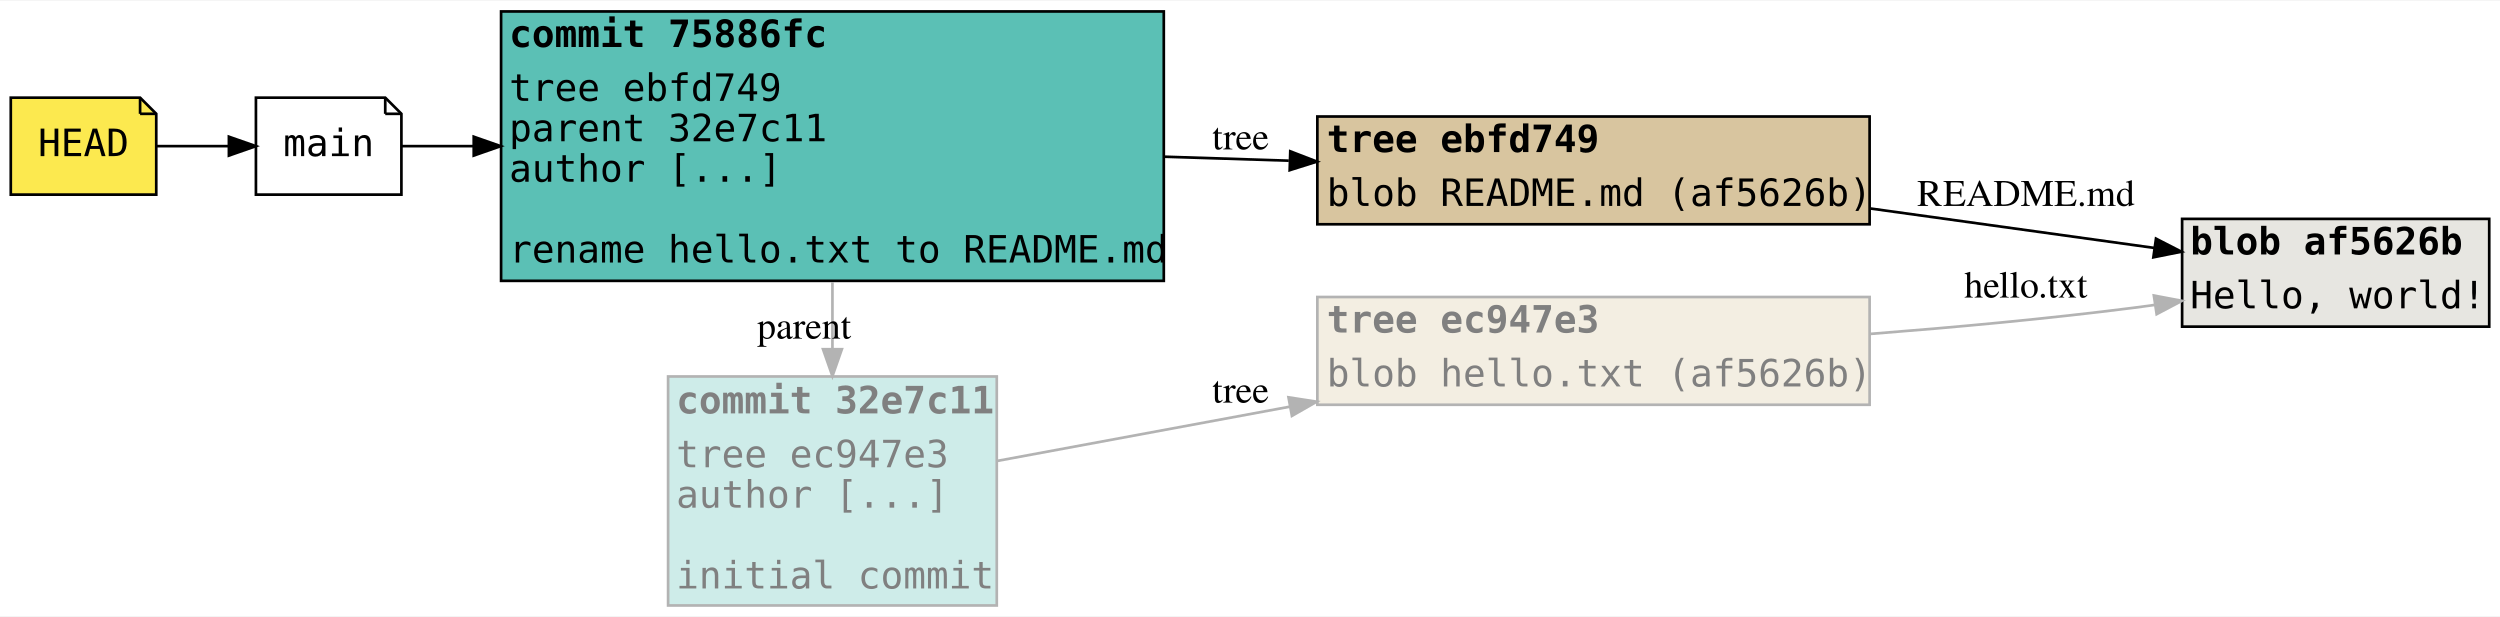
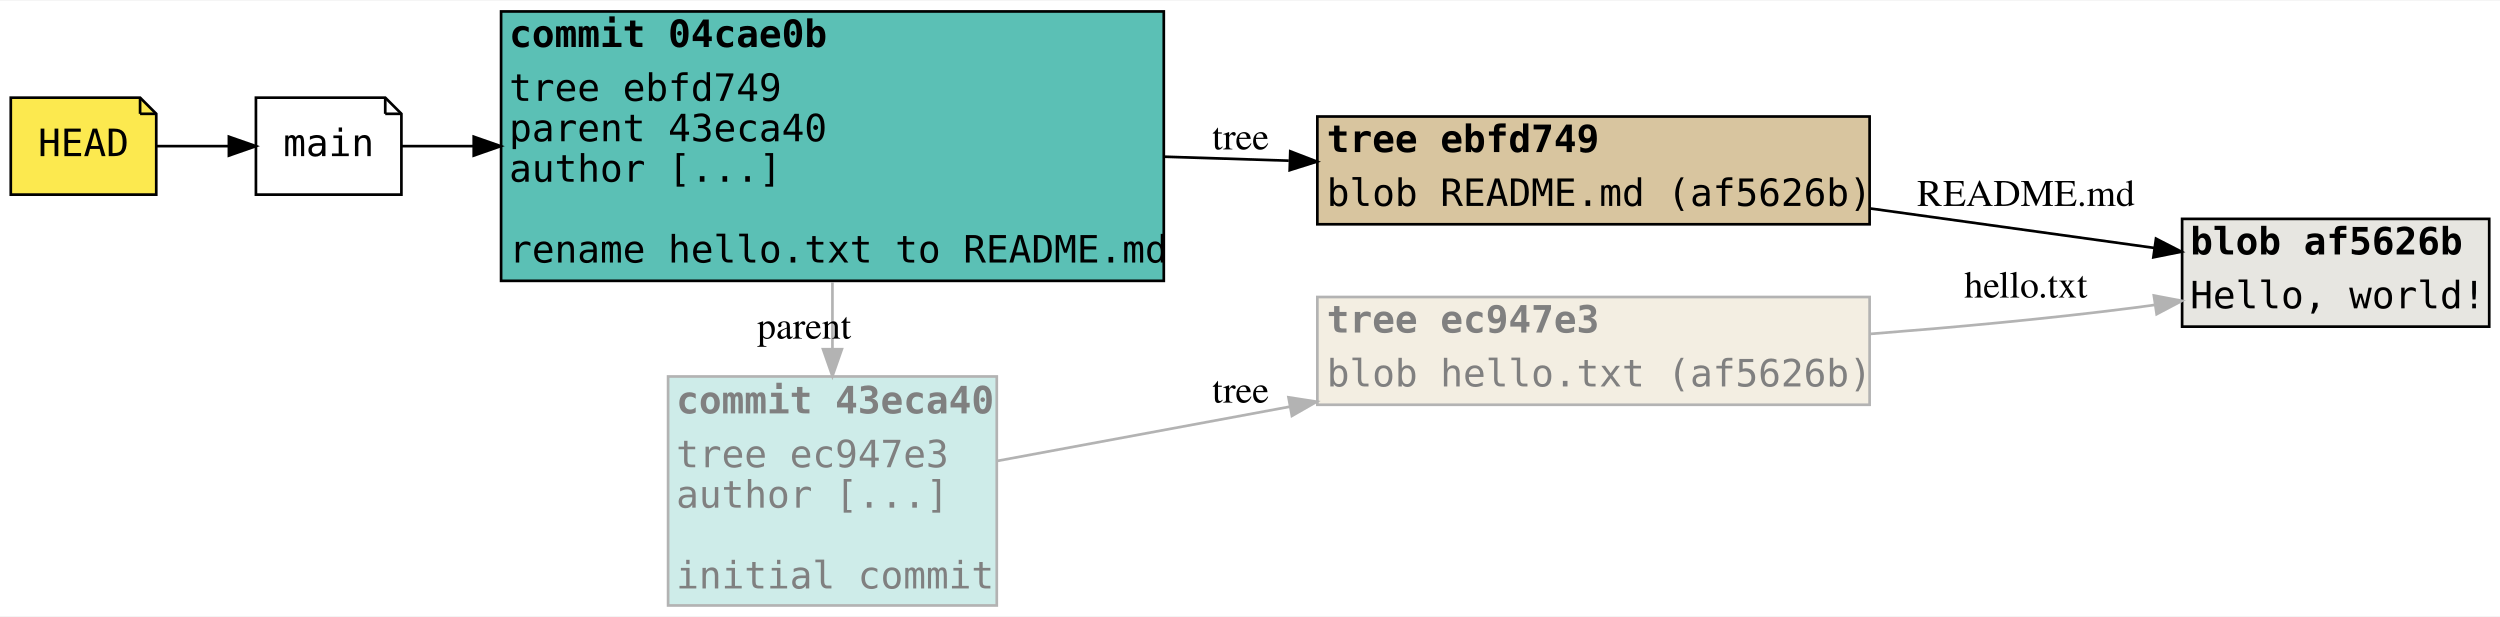
<svg xmlns="http://www.w3.org/2000/svg" width="928pt" height="229pt" viewBox="0.00 0.00 928.00 228.50">
-   <g id="graph0" class="graph" transform="scale(1 1) rotate(0) translate(4 224.5)">
+   <g id="graph0" class="graph git-graph" transform="scale(1 1) rotate(0) translate(4 224.5)">
    <polygon fill="white" stroke="transparent" points="-4,4 -4,-224.5 924,-224.5 924,4 -4,4" />
-     <g id="node1" class="node">
+     <g id="node1" class="node commit current">
      <polygon fill="#5bc0b5" stroke="transparent" points="182,-120.5 182,-220.5 428,-220.5 428,-120.5 182,-120.5" />
-       <text text-anchor="start" x="185" y="-207.3" font-family="monospace" font-weight="bold" font-size="14.00" fill="#000000">commit 75886fc</text>
+       <text text-anchor="start" x="185" y="-207.3" font-family="monospace" font-weight="bold" font-size="14.00" fill="#000000">commit 04cae0b</text>
      <text text-anchor="start" x="185" y="-187.3" font-family="monospace" font-size="14.00" fill="#000000">tree ebfd749                 </text>
-       <text text-anchor="start" x="185" y="-172.3" font-family="monospace" font-size="14.00" fill="#000000">parent 32e7c11               </text>
+       <text text-anchor="start" x="185" y="-172.3" font-family="monospace" font-size="14.00" fill="#000000">parent 43eca40               </text>
      <text text-anchor="start" x="185" y="-157.3" font-family="monospace" font-size="14.00" fill="#000000">author [...]                 </text>
      <text text-anchor="start" x="185" y="-142.3" font-family="monospace" font-size="14.00" fill="#000000">                             </text>
      <text text-anchor="start" x="185" y="-127.3" font-family="monospace" font-size="14.00" fill="#000000">rename hello.txt to README.md</text>
      <polygon fill="none" stroke="#000000" points="182,-120.5 182,-220.5 428,-220.5 428,-120.5 182,-120.5" />
    </g>
-     <g id="node2" class="node">
+     <g id="node2" class="node tree current">
      <polygon fill="#d8c59f" stroke="transparent" points="485,-141.5 485,-181.5 690,-181.5 690,-141.5 485,-141.5" />
      <text text-anchor="start" x="488.5" y="-168.3" font-family="monospace" font-weight="bold" font-size="14.00" fill="#000000">tree ebfd749</text>
      <text text-anchor="start" x="488.5" y="-148.3" font-family="monospace" font-size="14.00" fill="#000000">blob README.md (af5626b)</text>
      <polygon fill="none" stroke="#000000" points="485,-141.5 485,-181.5 690,-181.5 690,-141.5 485,-141.5" />
    </g>
-     <g id="edge1" class="edge">
+     <g id="edge1" class="edge current">
      <path fill="none" stroke="#000000" d="M428.22,-166.58C443.57,-166.09 459.22,-165.58 474.4,-165.1" />
      <polygon fill="#000000" stroke="#000000" points="474.95,-168.58 484.84,-164.76 474.73,-161.58 474.95,-168.58" />
      <text text-anchor="middle" x="456.5" y="-169.3" font-family="Times,serif" font-size="14.00">tree</text>
    </g>
-     <g id="node3" class="node">
+     <g id="node3" class="node commit faded">
      <polygon fill="#ceece9" stroke="transparent" points="244,0 244,-85 366,-85 366,0 244,0" />
-       <text text-anchor="start" x="247" y="-71.3" font-family="monospace" font-weight="bold" font-size="14.00" fill="#808080">commit 32e7c11</text>
+       <text text-anchor="start" x="247" y="-71.3" font-family="monospace" font-weight="bold" font-size="14.00" fill="#808080">commit 43eca40</text>
      <text text-anchor="start" x="247" y="-51.3" font-family="monospace" font-size="14.00" fill="#808080">tree ec947e3  </text>
      <text text-anchor="start" x="247" y="-36.3" font-family="monospace" font-size="14.00" fill="#808080">author [...]  </text>
      <text text-anchor="start" x="247" y="-21.3" font-family="monospace" font-size="14.00" fill="#808080">              </text>
      <text text-anchor="start" x="247" y="-6.3" font-family="monospace" font-size="14.00" fill="#808080">initial commit</text>
      <polygon fill="none" stroke="#b3b3b3" points="244,0 244,-85 366,-85 366,0 244,0" />
    </g>
-     <g id="edge2" class="edge">
+     <g id="edge2" class="edge faded">
      <path fill="none" stroke="#b3b3b3" d="M305,-120.07C305,-111.94 305,-103.5 305,-95.32" />
      <polygon fill="#b3b3b3" stroke="#b3b3b3" points="308.5,-95.12 305,-85.12 301.5,-95.12 308.5,-95.12" />
      <text text-anchor="middle" x="294.5" y="-99.05" font-family="Times,serif" font-size="14.00">parent</text>
    </g>
-     <g id="node4" class="node">
+     <g id="node4" class="node blob current">
      <polygon fill="#e7e6e1" stroke="transparent" points="806,-103.5 806,-143.5 920,-143.5 920,-103.5 806,-103.5" />
      <text text-anchor="start" x="809" y="-130.3" font-family="monospace" font-weight="bold" font-size="14.00" fill="#000000">blob af5626b</text>
      <text text-anchor="start" x="809" y="-110.3" font-family="monospace" font-size="14.00" fill="#000000">Hello, world!</text>
      <polygon fill="none" stroke="#000000" points="806,-103.5 806,-143.5 920,-143.5 920,-103.5 806,-103.5" />
    </g>
-     <g id="edge3" class="edge">
+     <g id="edge3" class="edge current">
      <path fill="none" stroke="#000000" d="M690.34,-147.35C725.56,-142.46 764.09,-137.1 795.71,-132.71" />
      <polygon fill="#000000" stroke="#000000" points="796.3,-136.16 805.72,-131.32 795.33,-129.23 796.3,-136.16" />
      <text text-anchor="middle" x="748" y="-148.3" font-family="Times,serif" font-size="14.00">README.md</text>
    </g>
-     <g id="node5" class="node">
+     <g id="node5" class="node tree faded">
      <polygon fill="#f3eee2" stroke="transparent" points="485,-74.5 485,-114.5 690,-114.5 690,-74.5 485,-74.5" />
      <text text-anchor="start" x="488.5" y="-101.3" font-family="monospace" font-weight="bold" font-size="14.00" fill="#808080">tree ec947e3</text>
      <text text-anchor="start" x="488.5" y="-81.3" font-family="monospace" font-size="14.00" fill="#808080">blob hello.txt (af5626b)</text>
      <polygon fill="none" stroke="#b3b3b3" points="485,-74.5 485,-114.5 690,-114.5 690,-74.5 485,-74.5" />
    </g>
-     <g id="edge4" class="edge">
+     <g id="edge4" class="edge faded">
      <path fill="none" stroke="#b3b3b3" d="M366.17,-53.66C397.87,-59.53 437.77,-66.93 474.88,-73.81" />
      <polygon fill="#b3b3b3" stroke="#b3b3b3" points="474.29,-77.26 484.76,-75.64 475.56,-70.37 474.29,-77.26" />
      <text text-anchor="middle" x="456.5" y="-75.3" font-family="Times,serif" font-size="14.00">tree</text>
    </g>
-     <g id="edge5" class="edge">
+     <g id="edge5" class="edge faded">
      <path fill="none" stroke="#b3b3b3" d="M690.18,-100.8C721.61,-103.25 756.29,-106.45 788,-110.5 790.55,-110.83 793.14,-111.18 795.76,-111.55" />
      <polygon fill="#b3b3b3" stroke="#b3b3b3" points="795.51,-115.05 805.92,-113.08 796.55,-108.13 795.51,-115.05" />
      <text text-anchor="middle" x="748" y="-114.3" font-family="Times,serif" font-size="14.00">hello.txt</text>
    </g>
-     <g id="node6" class="node">
+     <g id="node6" class="node ref">
      <polygon fill="white" stroke="black" points="139,-188.5 91,-188.5 91,-152.5 145,-152.5 145,-182.5 139,-188.5" />
      <polyline fill="none" stroke="black" points="139,-188.5 139,-182.5 " />
      <polyline fill="none" stroke="black" points="145,-182.5 139,-182.5 " />
      <text text-anchor="middle" x="118" y="-166.8" font-family="monospace" font-size="14.00">main</text>
    </g>
-     <g id="edge6" class="edge">
+     <g id="edge6" class="edge ref">
      <path fill="none" stroke="black" d="M145.11,-170.5C152.88,-170.5 161.97,-170.5 171.8,-170.5" />
      <polygon fill="black" stroke="black" points="171.85,-174 181.85,-170.5 171.85,-167 171.85,-174" />
    </g>
-     <g id="node7" class="node">
+     <g id="node7" class="node ref head">
      <polygon fill="#fce94f" stroke="black" points="48,-188.5 0,-188.5 0,-152.5 54,-152.5 54,-182.5 48,-188.5" />
      <polyline fill="none" stroke="black" points="48,-188.5 48,-182.5 " />
      <polyline fill="none" stroke="black" points="54,-182.5 48,-182.5 " />
      <text text-anchor="middle" x="27" y="-166.8" font-family="monospace" font-size="14.00">HEAD</text>
    </g>
-     <g id="edge7" class="edge">
+     <g id="edge7" class="edge ref">
      <path fill="none" stroke="black" d="M54.22,-170.5C62.55,-170.5 71.91,-170.5 80.82,-170.5" />
      <polygon fill="black" stroke="black" points="80.97,-174 90.97,-170.5 80.97,-167 80.97,-174" />
    </g>
  </g>
</svg>
